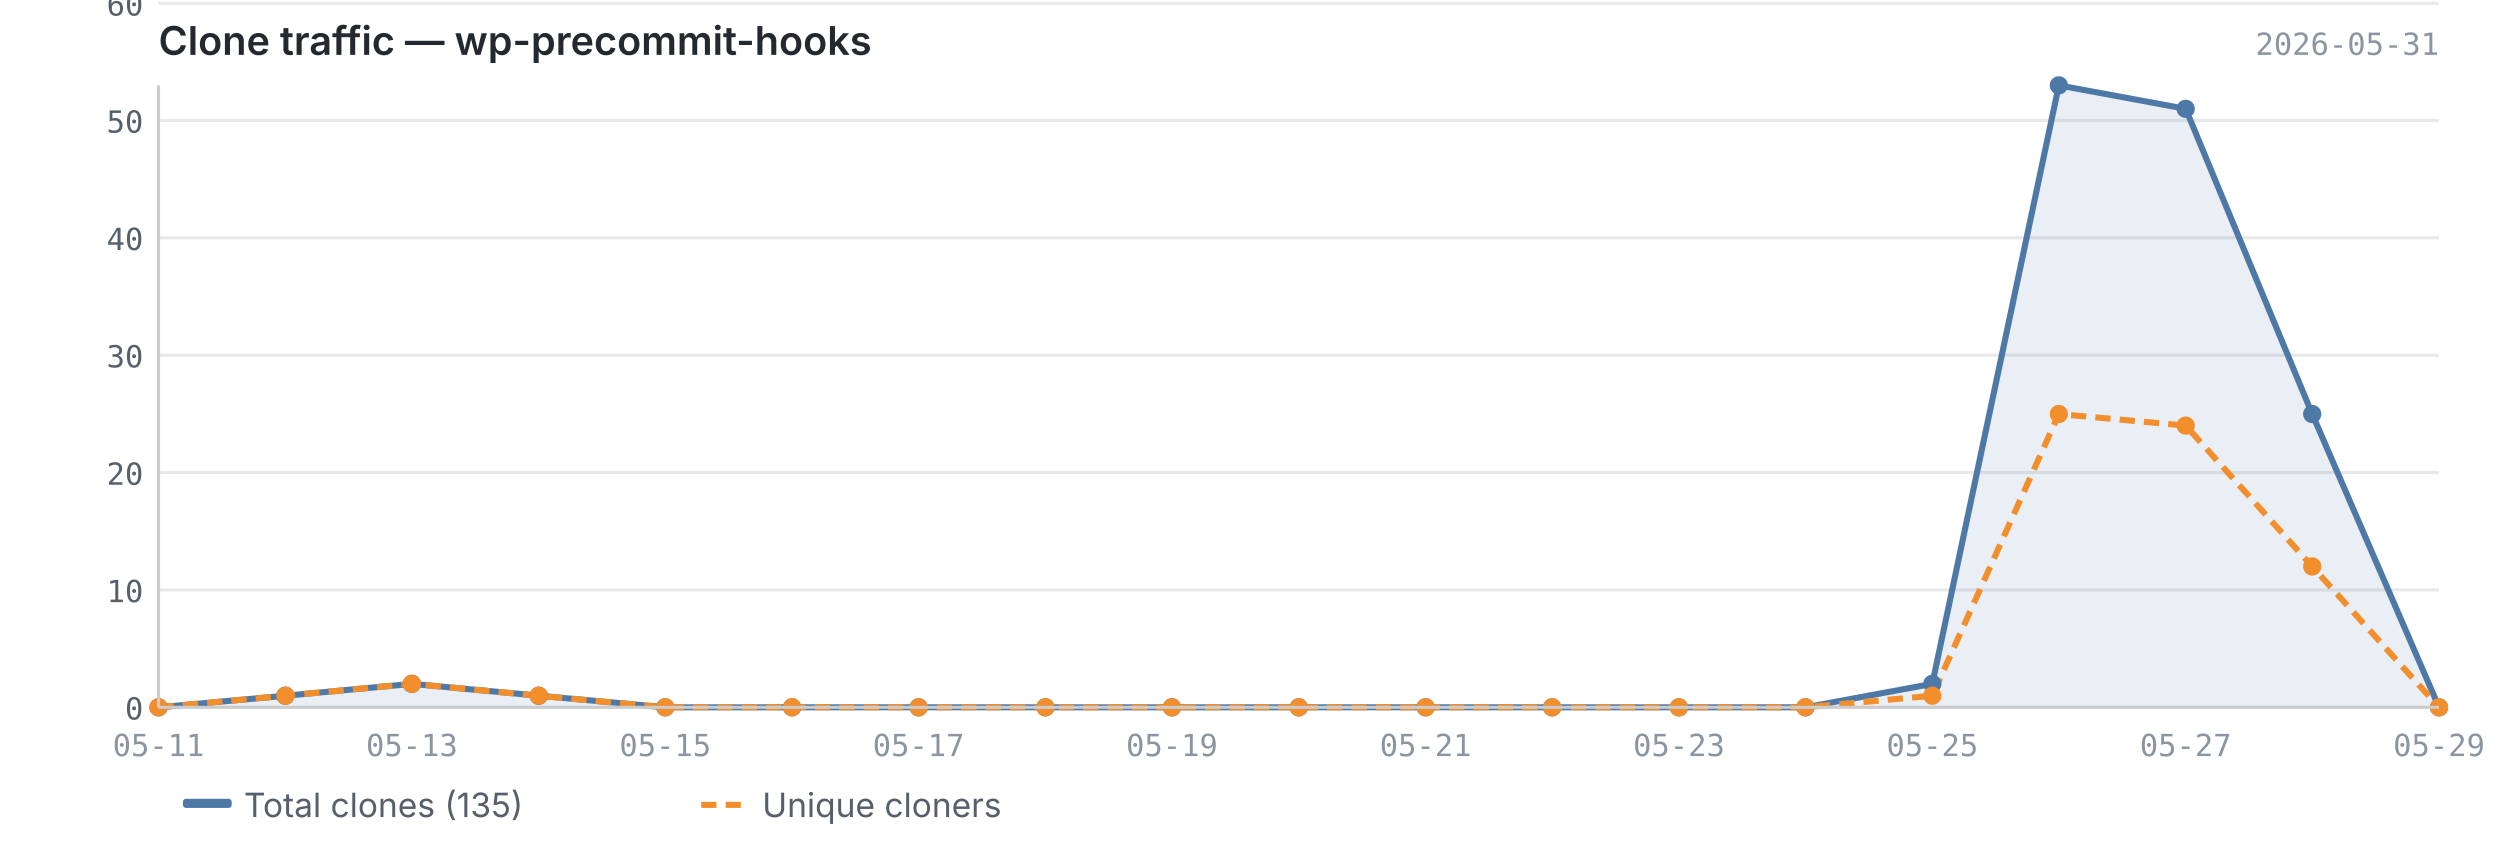
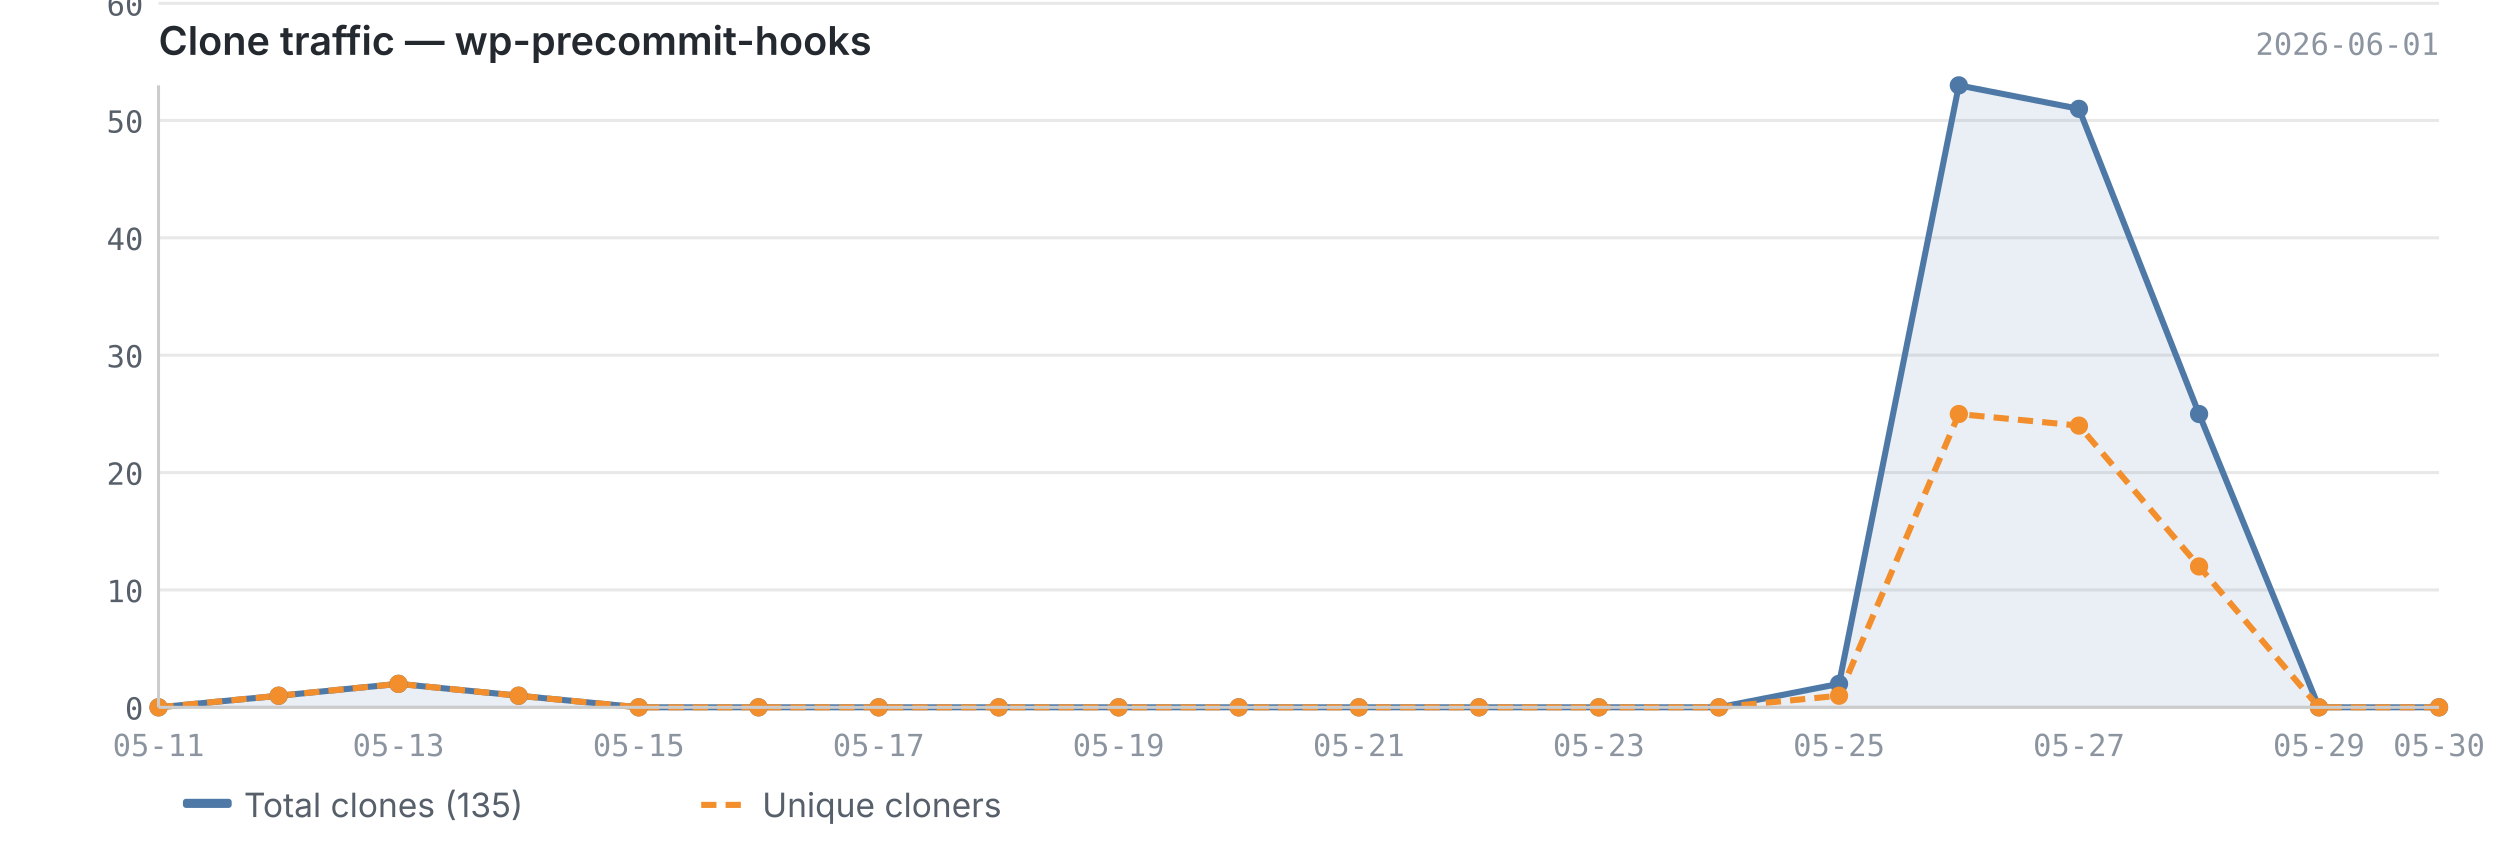
<svg xmlns="http://www.w3.org/2000/svg" viewBox="0 0 820 280" width="820" height="280">
  <text x="52" y="18" font-size="13" font-weight="600" fill="#24292f" font-family="-apple-system, BlinkMacSystemFont, 'Segoe UI', sans-serif">Clone traffic — wp-precommit-hooks</text>
-   <text x="800" y="18" font-size="10" fill="#8c959f" font-family="ui-monospace, SFMono-Regular, 'SF Mono', Menlo, monospace" text-anchor="end">2026-05-31</text>
+   <text x="800" y="18" font-size="10" fill="#8c959f" font-family="ui-monospace, SFMono-Regular, 'SF Mono', Menlo, monospace" text-anchor="end">2026-06-01</text>
  <line x1="52" y1="232.0" x2="800" y2="232.0" stroke="#e8e8e8" stroke-width="1" />
  <line x1="52" y1="193.5" x2="800" y2="193.5" stroke="#e8e8e8" stroke-width="1" />
  <line x1="52" y1="155.0" x2="800" y2="155.0" stroke="#e8e8e8" stroke-width="1" />
  <line x1="52" y1="116.5" x2="800" y2="116.5" stroke="#e8e8e8" stroke-width="1" />
  <line x1="52" y1="78.0" x2="800" y2="78.0" stroke="#e8e8e8" stroke-width="1" />
  <line x1="52" y1="39.5" x2="800" y2="39.5" stroke="#e8e8e8" stroke-width="1" />
  <line x1="52" y1="1.1" x2="800" y2="1.1" stroke="#e8e8e8" stroke-width="1" />
-   <path d="M52.0,232.0 L52.0,232.0 L93.6,228.2 L135.1,224.3 L176.7,228.2 L218.2,232.0 L259.8,232.0 L301.3,232.0 L342.9,232.0 L384.4,232.0 L426.0,232.0 L467.6,232.0 L509.1,232.0 L550.7,232.0 L592.2,232.0 L633.8,224.3 L675.3,28.0 L716.9,35.7 L758.4,135.8 L800.0,232.0 L800.0,232.0 L52.0,232.0Z" fill="#4e79a7" opacity="0.12" />
-   <polyline points="52.0,232.0 93.6,228.2 135.1,224.3 176.7,228.2 218.2,232.0 259.8,232.0 301.3,232.0 342.9,232.0 384.4,232.0 426.0,232.0 467.6,232.0 509.1,232.0 550.7,232.0 592.2,232.0 633.8,224.3 675.3,28.0 716.9,35.7 758.4,135.8 800.0,232.0" fill="none" stroke="#4e79a7" stroke-width="2" stroke-linejoin="round" />
-   <polyline points="52.0,232.0 93.6,228.2 135.1,224.3 176.7,228.2 218.2,232.0 259.8,232.0 301.3,232.0 342.9,232.0 384.4,232.0 426.0,232.0 467.6,232.0 509.1,232.0 550.7,232.0 592.2,232.0 633.8,228.2 675.3,135.8 716.9,139.6 758.4,185.8 800.0,232.0" fill="none" stroke="#f28e2b" stroke-width="2" stroke-linejoin="round" stroke-dasharray="5,3" />
+   <path d="M52.0,232.0 L52.0,232.0 L91.4,228.2 L130.7,224.3 L170.1,228.2 L209.5,232.0 L248.8,232.0 L288.2,232.0 L327.6,232.0 L366.9,232.0 L406.3,232.0 L445.7,232.0 L485.1,232.0 L524.4,232.0 L563.8,232.0 L603.2,224.3 L642.5,28.0 L681.9,35.7 L721.3,135.8 L760.6,232.0 L800.0,232.0 L800.0,232.0 L52.0,232.0Z" fill="#4e79a7" opacity="0.12" />
+   <polyline points="52.0,232.0 91.4,228.2 130.7,224.3 170.1,228.2 209.5,232.0 248.8,232.0 288.2,232.0 327.6,232.0 366.9,232.0 406.3,232.0 445.7,232.0 485.1,232.0 524.4,232.0 563.8,232.0 603.2,224.3 642.5,28.0 681.9,35.7 721.3,135.8 760.6,232.0 800.0,232.0" fill="none" stroke="#4e79a7" stroke-width="2" stroke-linejoin="round" />
+   <polyline points="52.0,232.0 91.4,228.2 130.7,224.3 170.1,228.2 209.5,232.0 248.8,232.0 288.2,232.0 327.6,232.0 366.9,232.0 406.3,232.0 445.7,232.0 485.1,232.0 524.4,232.0 563.8,232.0 603.2,228.2 642.5,135.8 681.9,139.6 721.3,185.8 760.6,232.0 800.0,232.0" fill="none" stroke="#f28e2b" stroke-width="2" stroke-linejoin="round" stroke-dasharray="5,3" />
  <circle cx="52.0" cy="232.0" r="3" fill="#4e79a7" />
-   <circle cx="93.6" cy="228.2" r="3" fill="#4e79a7" />
-   <circle cx="135.1" cy="224.3" r="3" fill="#4e79a7" />
-   <circle cx="176.7" cy="228.2" r="3" fill="#4e79a7" />
-   <circle cx="218.2" cy="232.0" r="3" fill="#4e79a7" />
-   <circle cx="259.8" cy="232.0" r="3" fill="#4e79a7" />
-   <circle cx="301.3" cy="232.0" r="3" fill="#4e79a7" />
-   <circle cx="342.9" cy="232.0" r="3" fill="#4e79a7" />
-   <circle cx="384.4" cy="232.0" r="3" fill="#4e79a7" />
-   <circle cx="426.0" cy="232.0" r="3" fill="#4e79a7" />
-   <circle cx="467.6" cy="232.0" r="3" fill="#4e79a7" />
-   <circle cx="509.1" cy="232.0" r="3" fill="#4e79a7" />
-   <circle cx="550.7" cy="232.0" r="3" fill="#4e79a7" />
-   <circle cx="592.2" cy="232.0" r="3" fill="#4e79a7" />
-   <circle cx="633.8" cy="224.3" r="3" fill="#4e79a7" />
-   <circle cx="675.3" cy="28.0" r="3" fill="#4e79a7" />
-   <circle cx="716.9" cy="35.7" r="3" fill="#4e79a7" />
-   <circle cx="758.4" cy="135.8" r="3" fill="#4e79a7" />
+   <circle cx="91.4" cy="228.2" r="3" fill="#4e79a7" />
+   <circle cx="130.7" cy="224.3" r="3" fill="#4e79a7" />
+   <circle cx="170.1" cy="228.2" r="3" fill="#4e79a7" />
+   <circle cx="209.5" cy="232.0" r="3" fill="#4e79a7" />
+   <circle cx="248.8" cy="232.0" r="3" fill="#4e79a7" />
+   <circle cx="288.2" cy="232.0" r="3" fill="#4e79a7" />
+   <circle cx="327.6" cy="232.0" r="3" fill="#4e79a7" />
+   <circle cx="366.9" cy="232.0" r="3" fill="#4e79a7" />
+   <circle cx="406.3" cy="232.0" r="3" fill="#4e79a7" />
+   <circle cx="445.7" cy="232.0" r="3" fill="#4e79a7" />
+   <circle cx="485.1" cy="232.0" r="3" fill="#4e79a7" />
+   <circle cx="524.4" cy="232.0" r="3" fill="#4e79a7" />
+   <circle cx="563.8" cy="232.0" r="3" fill="#4e79a7" />
+   <circle cx="603.2" cy="224.3" r="3" fill="#4e79a7" />
+   <circle cx="642.5" cy="28.0" r="3" fill="#4e79a7" />
+   <circle cx="681.9" cy="35.7" r="3" fill="#4e79a7" />
+   <circle cx="721.3" cy="135.8" r="3" fill="#4e79a7" />
+   <circle cx="760.6" cy="232.0" r="3" fill="#4e79a7" />
  <circle cx="800.0" cy="232.0" r="3" fill="#4e79a7" />
  <circle cx="52.0" cy="232.0" r="3" fill="#f28e2b" />
-   <circle cx="93.6" cy="228.2" r="3" fill="#f28e2b" />
-   <circle cx="135.1" cy="224.3" r="3" fill="#f28e2b" />
-   <circle cx="176.7" cy="228.2" r="3" fill="#f28e2b" />
-   <circle cx="218.2" cy="232.0" r="3" fill="#f28e2b" />
-   <circle cx="259.8" cy="232.0" r="3" fill="#f28e2b" />
-   <circle cx="301.3" cy="232.0" r="3" fill="#f28e2b" />
-   <circle cx="342.9" cy="232.0" r="3" fill="#f28e2b" />
-   <circle cx="384.4" cy="232.0" r="3" fill="#f28e2b" />
-   <circle cx="426.0" cy="232.0" r="3" fill="#f28e2b" />
-   <circle cx="467.6" cy="232.0" r="3" fill="#f28e2b" />
-   <circle cx="509.1" cy="232.0" r="3" fill="#f28e2b" />
-   <circle cx="550.7" cy="232.0" r="3" fill="#f28e2b" />
-   <circle cx="592.2" cy="232.0" r="3" fill="#f28e2b" />
-   <circle cx="633.8" cy="228.2" r="3" fill="#f28e2b" />
-   <circle cx="675.3" cy="135.8" r="3" fill="#f28e2b" />
-   <circle cx="716.9" cy="139.6" r="3" fill="#f28e2b" />
-   <circle cx="758.4" cy="185.8" r="3" fill="#f28e2b" />
+   <circle cx="91.4" cy="228.2" r="3" fill="#f28e2b" />
+   <circle cx="130.7" cy="224.3" r="3" fill="#f28e2b" />
+   <circle cx="170.1" cy="228.2" r="3" fill="#f28e2b" />
+   <circle cx="209.5" cy="232.0" r="3" fill="#f28e2b" />
+   <circle cx="248.8" cy="232.0" r="3" fill="#f28e2b" />
+   <circle cx="288.2" cy="232.0" r="3" fill="#f28e2b" />
+   <circle cx="327.6" cy="232.0" r="3" fill="#f28e2b" />
+   <circle cx="366.9" cy="232.0" r="3" fill="#f28e2b" />
+   <circle cx="406.3" cy="232.0" r="3" fill="#f28e2b" />
+   <circle cx="445.7" cy="232.0" r="3" fill="#f28e2b" />
+   <circle cx="485.1" cy="232.0" r="3" fill="#f28e2b" />
+   <circle cx="524.4" cy="232.0" r="3" fill="#f28e2b" />
+   <circle cx="563.8" cy="232.0" r="3" fill="#f28e2b" />
+   <circle cx="603.2" cy="228.2" r="3" fill="#f28e2b" />
+   <circle cx="642.5" cy="135.8" r="3" fill="#f28e2b" />
+   <circle cx="681.9" cy="139.6" r="3" fill="#f28e2b" />
+   <circle cx="721.3" cy="185.8" r="3" fill="#f28e2b" />
+   <circle cx="760.6" cy="232.0" r="3" fill="#f28e2b" />
  <circle cx="800.0" cy="232.0" r="3" fill="#f28e2b" />
  <line x1="52" y1="28" x2="52" y2="232" stroke="#cccccc" stroke-width="1" />
  <line x1="52" y1="232" x2="800" y2="232" stroke="#cccccc" stroke-width="1" />
  <text x="47" y="236.0" text-anchor="end" font-size="10" fill="#57606a" font-family="ui-monospace, SFMono-Regular, 'SF Mono', Menlo, monospace">0</text>
  <text x="47" y="197.5" text-anchor="end" font-size="10" fill="#57606a" font-family="ui-monospace, SFMono-Regular, 'SF Mono', Menlo, monospace">10</text>
  <text x="47" y="159.0" text-anchor="end" font-size="10" fill="#57606a" font-family="ui-monospace, SFMono-Regular, 'SF Mono', Menlo, monospace">20</text>
  <text x="47" y="120.5" text-anchor="end" font-size="10" fill="#57606a" font-family="ui-monospace, SFMono-Regular, 'SF Mono', Menlo, monospace">30</text>
  <text x="47" y="82.0" text-anchor="end" font-size="10" fill="#57606a" font-family="ui-monospace, SFMono-Regular, 'SF Mono', Menlo, monospace">40</text>
  <text x="47" y="43.5" text-anchor="end" font-size="10" fill="#57606a" font-family="ui-monospace, SFMono-Regular, 'SF Mono', Menlo, monospace">50</text>
  <text x="47" y="5.1" text-anchor="end" font-size="10" fill="#57606a" font-family="ui-monospace, SFMono-Regular, 'SF Mono', Menlo, monospace">60</text>
  <text x="52.0" y="248" text-anchor="middle" font-size="10" fill="#8c959f" font-family="ui-monospace, SFMono-Regular, 'SF Mono', Menlo, monospace">05-11</text>
-   <text x="135.1" y="248" text-anchor="middle" font-size="10" fill="#8c959f" font-family="ui-monospace, SFMono-Regular, 'SF Mono', Menlo, monospace">05-13</text>
-   <text x="218.2" y="248" text-anchor="middle" font-size="10" fill="#8c959f" font-family="ui-monospace, SFMono-Regular, 'SF Mono', Menlo, monospace">05-15</text>
-   <text x="301.3" y="248" text-anchor="middle" font-size="10" fill="#8c959f" font-family="ui-monospace, SFMono-Regular, 'SF Mono', Menlo, monospace">05-17</text>
-   <text x="384.4" y="248" text-anchor="middle" font-size="10" fill="#8c959f" font-family="ui-monospace, SFMono-Regular, 'SF Mono', Menlo, monospace">05-19</text>
-   <text x="467.6" y="248" text-anchor="middle" font-size="10" fill="#8c959f" font-family="ui-monospace, SFMono-Regular, 'SF Mono', Menlo, monospace">05-21</text>
-   <text x="550.7" y="248" text-anchor="middle" font-size="10" fill="#8c959f" font-family="ui-monospace, SFMono-Regular, 'SF Mono', Menlo, monospace">05-23</text>
-   <text x="633.8" y="248" text-anchor="middle" font-size="10" fill="#8c959f" font-family="ui-monospace, SFMono-Regular, 'SF Mono', Menlo, monospace">05-25</text>
-   <text x="716.9" y="248" text-anchor="middle" font-size="10" fill="#8c959f" font-family="ui-monospace, SFMono-Regular, 'SF Mono', Menlo, monospace">05-27</text>
-   <text x="800.0" y="248" text-anchor="middle" font-size="10" fill="#8c959f" font-family="ui-monospace, SFMono-Regular, 'SF Mono', Menlo, monospace">05-29</text>
+   <text x="130.7" y="248" text-anchor="middle" font-size="10" fill="#8c959f" font-family="ui-monospace, SFMono-Regular, 'SF Mono', Menlo, monospace">05-13</text>
+   <text x="209.5" y="248" text-anchor="middle" font-size="10" fill="#8c959f" font-family="ui-monospace, SFMono-Regular, 'SF Mono', Menlo, monospace">05-15</text>
+   <text x="288.2" y="248" text-anchor="middle" font-size="10" fill="#8c959f" font-family="ui-monospace, SFMono-Regular, 'SF Mono', Menlo, monospace">05-17</text>
+   <text x="366.9" y="248" text-anchor="middle" font-size="10" fill="#8c959f" font-family="ui-monospace, SFMono-Regular, 'SF Mono', Menlo, monospace">05-19</text>
+   <text x="445.7" y="248" text-anchor="middle" font-size="10" fill="#8c959f" font-family="ui-monospace, SFMono-Regular, 'SF Mono', Menlo, monospace">05-21</text>
+   <text x="524.4" y="248" text-anchor="middle" font-size="10" fill="#8c959f" font-family="ui-monospace, SFMono-Regular, 'SF Mono', Menlo, monospace">05-23</text>
+   <text x="603.2" y="248" text-anchor="middle" font-size="10" fill="#8c959f" font-family="ui-monospace, SFMono-Regular, 'SF Mono', Menlo, monospace">05-25</text>
+   <text x="681.9" y="248" text-anchor="middle" font-size="10" fill="#8c959f" font-family="ui-monospace, SFMono-Regular, 'SF Mono', Menlo, monospace">05-27</text>
+   <text x="760.6" y="248" text-anchor="middle" font-size="10" fill="#8c959f" font-family="ui-monospace, SFMono-Regular, 'SF Mono', Menlo, monospace">05-29</text>
+   <text x="800.0" y="248" text-anchor="middle" font-size="10" fill="#8c959f" font-family="ui-monospace, SFMono-Regular, 'SF Mono', Menlo, monospace">05-30</text>
  <rect x="60" y="262" width="16" height="3" fill="#4e79a7" rx="1" />
  <text x="80" y="268" font-size="11" fill="#57606a" font-family="-apple-system, BlinkMacSystemFont, 'Segoe UI', sans-serif">Total clones (135)</text>
  <line x1="230" y1="264" x2="246" y2="264" stroke="#f28e2b" stroke-width="2" stroke-dasharray="5,3" />
  <text x="250" y="268" font-size="11" fill="#57606a" font-family="-apple-system, BlinkMacSystemFont, 'Segoe UI', sans-serif">Unique cloners</text>
</svg>
